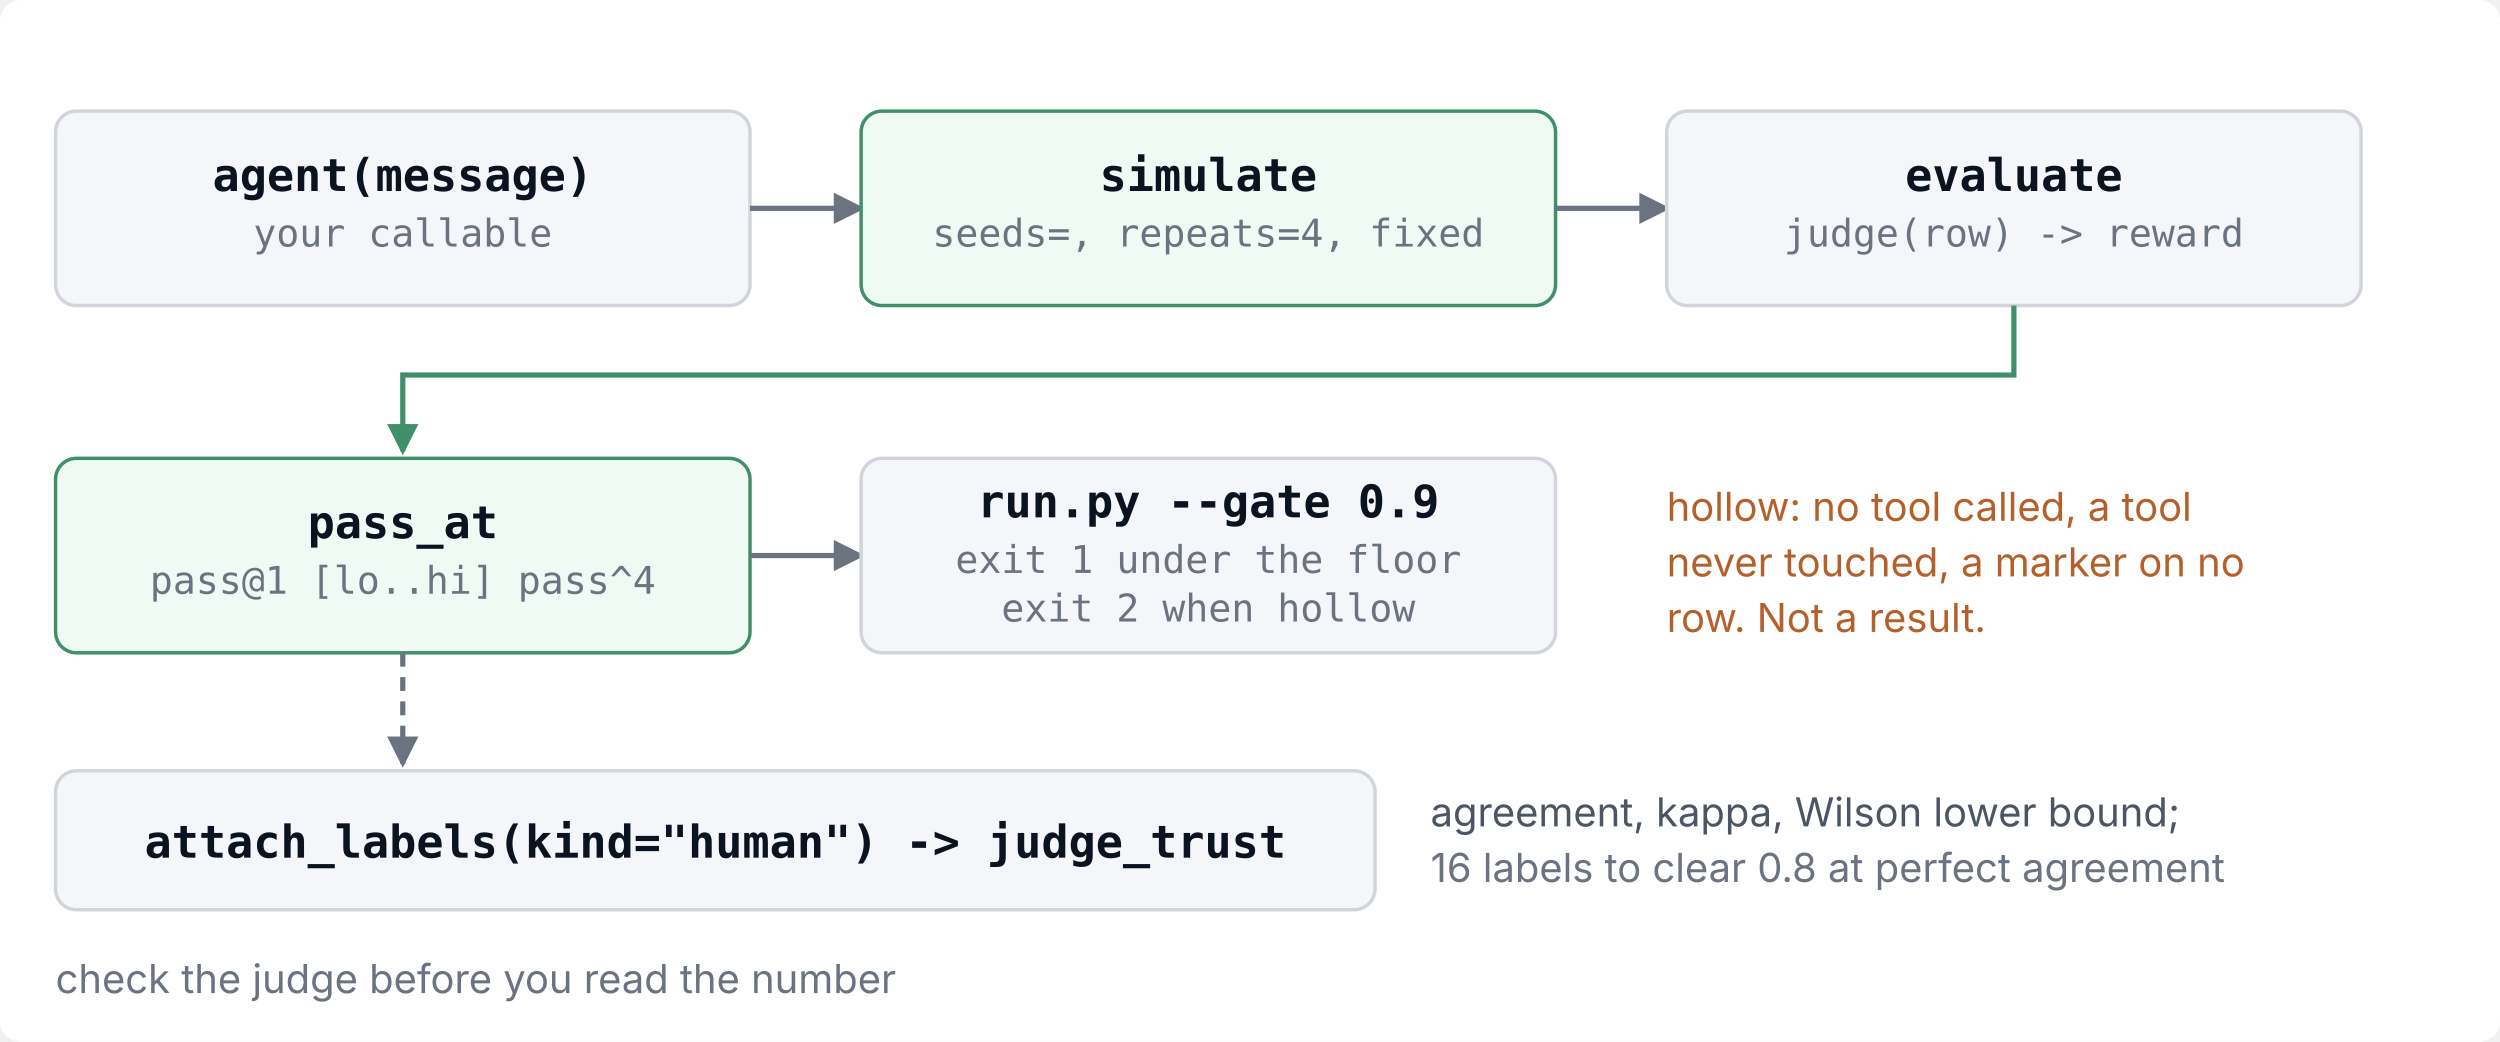
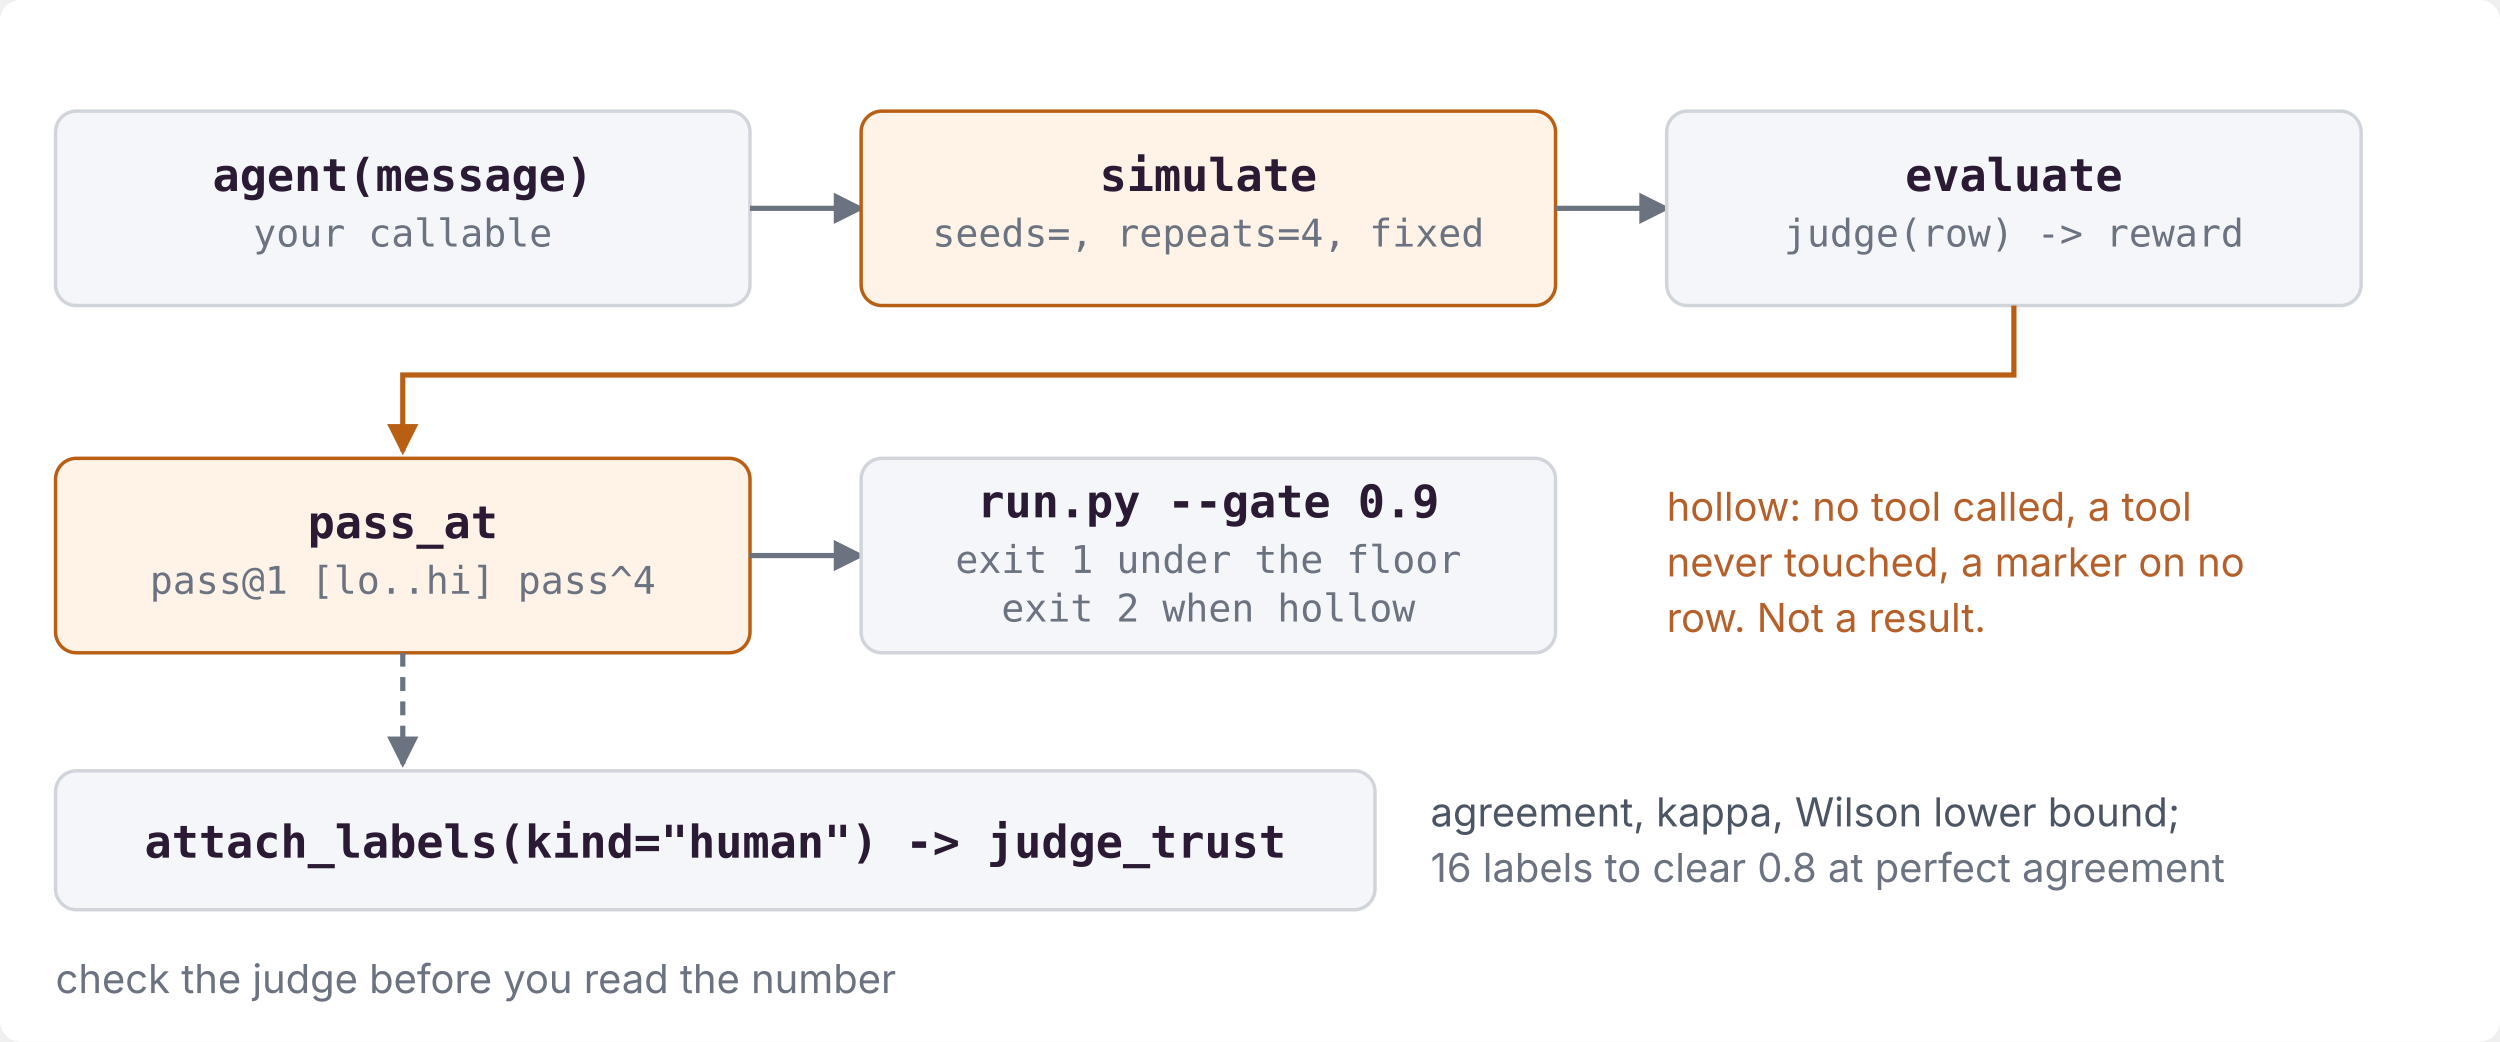
<svg xmlns="http://www.w3.org/2000/svg" viewBox="0 0 720 300" width="720" height="300" role="img" aria-label="The eval loop: wrap, simulate with repeats, judge, read pass rates, gate CI">
  <defs>
    <marker id="arrow" viewBox="0 0 8 8" refX="7" refY="4" markerWidth="6" markerHeight="6" orient="auto">
      <path d="M0,0 L8,4 L0,8 z" fill="#6B7280" />
    </marker>
    <marker id="arrow-green" viewBox="0 0 8 8" refX="7" refY="4" markerWidth="6" markerHeight="6" orient="auto">
-       <path d="M0,0 L8,4 L0,8 z" fill="#3F8F6B" />
+       <path d="M0,0 L8,4 L0,8 z" fill="#B85F14" />
    </marker>
  </defs>
  <rect width="720" height="300" rx="6" fill="#FFFFFF" />
  <rect x="16" y="32" width="200" height="56" rx="6" fill="#F4F6F9" stroke="#D1D5DB" />
-   <text x="116.0" y="55.0" font-family="ui-monospace, SFMono-Regular, Menlo, Consolas, monospace" font-size="13" font-weight="600" fill="#0B1220" text-anchor="middle">agent(message)</text>
+   <text x="116.0" y="55.0" font-family="ui-monospace, SFMono-Regular, Menlo, Consolas, monospace" font-size="13" font-weight="600" fill="#2A1A33" text-anchor="middle">agent(message)</text>
  <text x="116.0" y="71.0" font-family="ui-monospace, SFMono-Regular, Menlo, Consolas, monospace" font-size="11" font-weight="400" fill="#6B7280" text-anchor="middle">your callable</text>
  <path d="M 216 60.0 L 248 60.0" fill="none" stroke="#6B7280" stroke-width="1.5" marker-end="url(#arrow)" />
-   <rect x="248" y="32" width="200" height="56" rx="6" fill="#F0FAF5" stroke="#3F8F6B" />
-   <text x="348.0" y="55.0" font-family="ui-monospace, SFMono-Regular, Menlo, Consolas, monospace" font-size="13" font-weight="600" fill="#0B1220" text-anchor="middle">simulate</text>
+   <rect x="248" y="32" width="200" height="56" rx="6" fill="#FFF3E8" stroke="#B85F14" />
+   <text x="348.0" y="55.0" font-family="ui-monospace, SFMono-Regular, Menlo, Consolas, monospace" font-size="13" font-weight="600" fill="#2A1A33" text-anchor="middle">simulate</text>
  <text x="348.0" y="71.0" font-family="ui-monospace, SFMono-Regular, Menlo, Consolas, monospace" font-size="11" font-weight="400" fill="#6B7280" text-anchor="middle">seeds=, repeats=4, fixed</text>
  <path d="M 448 60.0 L 480 60.0" fill="none" stroke="#6B7280" stroke-width="1.5" marker-end="url(#arrow)" />
  <rect x="480" y="32" width="200" height="56" rx="6" fill="#F4F6F9" stroke="#D1D5DB" />
-   <text x="580.0" y="55.0" font-family="ui-monospace, SFMono-Regular, Menlo, Consolas, monospace" font-size="13" font-weight="600" fill="#0B1220" text-anchor="middle">evaluate</text>
+   <text x="580.0" y="55.0" font-family="ui-monospace, SFMono-Regular, Menlo, Consolas, monospace" font-size="13" font-weight="600" fill="#2A1A33" text-anchor="middle">evaluate</text>
  <text x="580.0" y="71.0" font-family="ui-monospace, SFMono-Regular, Menlo, Consolas, monospace" font-size="11" font-weight="400" fill="#6B7280" text-anchor="middle">judge(row) -&gt; reward</text>
-   <path d="M 580 88 L 580 108 L 116 108 L 116 130" fill="none" stroke="#3F8F6B" stroke-width="1.5" marker-end="url(#arrow-green)" />
-   <rect x="16" y="132" width="200" height="56" rx="6" fill="#F0FAF5" stroke="#3F8F6B" />
-   <text x="116.0" y="155.0" font-family="ui-monospace, SFMono-Regular, Menlo, Consolas, monospace" font-size="13" font-weight="600" fill="#0B1220" text-anchor="middle">pass_at</text>
+   <path d="M 580 88 L 580 108 L 116 108 L 116 130" fill="none" stroke="#B85F14" stroke-width="1.5" marker-end="url(#arrow-green)" />
+   <rect x="16" y="132" width="200" height="56" rx="6" fill="#FFF3E8" stroke="#B85F14" />
+   <text x="116.0" y="155.0" font-family="ui-monospace, SFMono-Regular, Menlo, Consolas, monospace" font-size="13" font-weight="600" fill="#2A1A33" text-anchor="middle">pass_at</text>
  <text x="116.0" y="171.0" font-family="ui-monospace, SFMono-Regular, Menlo, Consolas, monospace" font-size="11" font-weight="400" fill="#6B7280" text-anchor="middle">pass@1 [lo..hi]  pass^4</text>
  <path d="M 216 160.0 L 248 160.0" fill="none" stroke="#6B7280" stroke-width="1.5" marker-end="url(#arrow)" />
  <rect x="248" y="132" width="200" height="56" rx="6" fill="#F4F6F9" stroke="#D1D5DB" />
-   <text x="348.0" y="149.0" font-family="ui-monospace, SFMono-Regular, Menlo, Consolas, monospace" font-size="13" font-weight="600" fill="#0B1220" text-anchor="middle">run.py --gate 0.9</text>
+   <text x="348.0" y="149.0" font-family="ui-monospace, SFMono-Regular, Menlo, Consolas, monospace" font-size="13" font-weight="600" fill="#2A1A33" text-anchor="middle">run.py --gate 0.9</text>
  <text x="348.0" y="165.0" font-family="ui-monospace, SFMono-Regular, Menlo, Consolas, monospace" font-size="11" font-weight="400" fill="#6B7280" text-anchor="middle">exit 1 under the floor</text>
  <text x="348.0" y="179.0" font-family="ui-monospace, SFMono-Regular, Menlo, Consolas, monospace" font-size="11" font-weight="400" fill="#6B7280" text-anchor="middle">exit 2 when hollow</text>
  <text x="480" y="150" font-family="ui-sans-serif, system-ui, -apple-system, 'Segoe UI', Inter, sans-serif" font-size="11.5" font-weight="400" fill="#B5602A" text-anchor="start">hollow: no tool called, a tool</text>
  <text x="480" y="166" font-family="ui-sans-serif, system-ui, -apple-system, 'Segoe UI', Inter, sans-serif" font-size="11.5" font-weight="400" fill="#B5602A" text-anchor="start">never touched, a marker on no</text>
  <text x="480" y="182" font-family="ui-sans-serif, system-ui, -apple-system, 'Segoe UI', Inter, sans-serif" font-size="11.5" font-weight="400" fill="#B5602A" text-anchor="start">row. Not a result.</text>
  <path d="M 116 188 L 116 220" fill="none" stroke="#6B7280" stroke-width="1.5" marker-end="url(#arrow)" stroke-dasharray="4 3" />
  <rect x="16" y="222" width="380" height="40" rx="6" fill="#F4F6F9" stroke="#D1D5DB" />
-   <text x="206.0" y="247.0" font-family="ui-monospace, SFMono-Regular, Menlo, Consolas, monospace" font-size="13" font-weight="600" fill="#0B1220" text-anchor="middle">attach_labels(kind="human")  -&gt;  judge_trust</text>
+   <text x="206.0" y="247.0" font-family="ui-monospace, SFMono-Regular, Menlo, Consolas, monospace" font-size="13" font-weight="600" fill="#2A1A33" text-anchor="middle">attach_labels(kind="human")  -&gt;  judge_trust</text>
  <text x="412" y="238" font-family="ui-sans-serif, system-ui, -apple-system, 'Segoe UI', Inter, sans-serif" font-size="11.5" font-weight="400" fill="#4B5563" text-anchor="start">agreement, kappa, Wilson lower bound;</text>
  <text x="412" y="254" font-family="ui-sans-serif, system-ui, -apple-system, 'Segoe UI', Inter, sans-serif" font-size="11.5" font-weight="400" fill="#6B7280" text-anchor="start">16 labels to clear 0.8 at perfect agreement</text>
  <text x="16" y="286" font-family="ui-sans-serif, system-ui, -apple-system, 'Segoe UI', Inter, sans-serif" font-size="11.5" font-weight="400" fill="#6B7280" text-anchor="start">check the judge before you read the number</text>
</svg>
